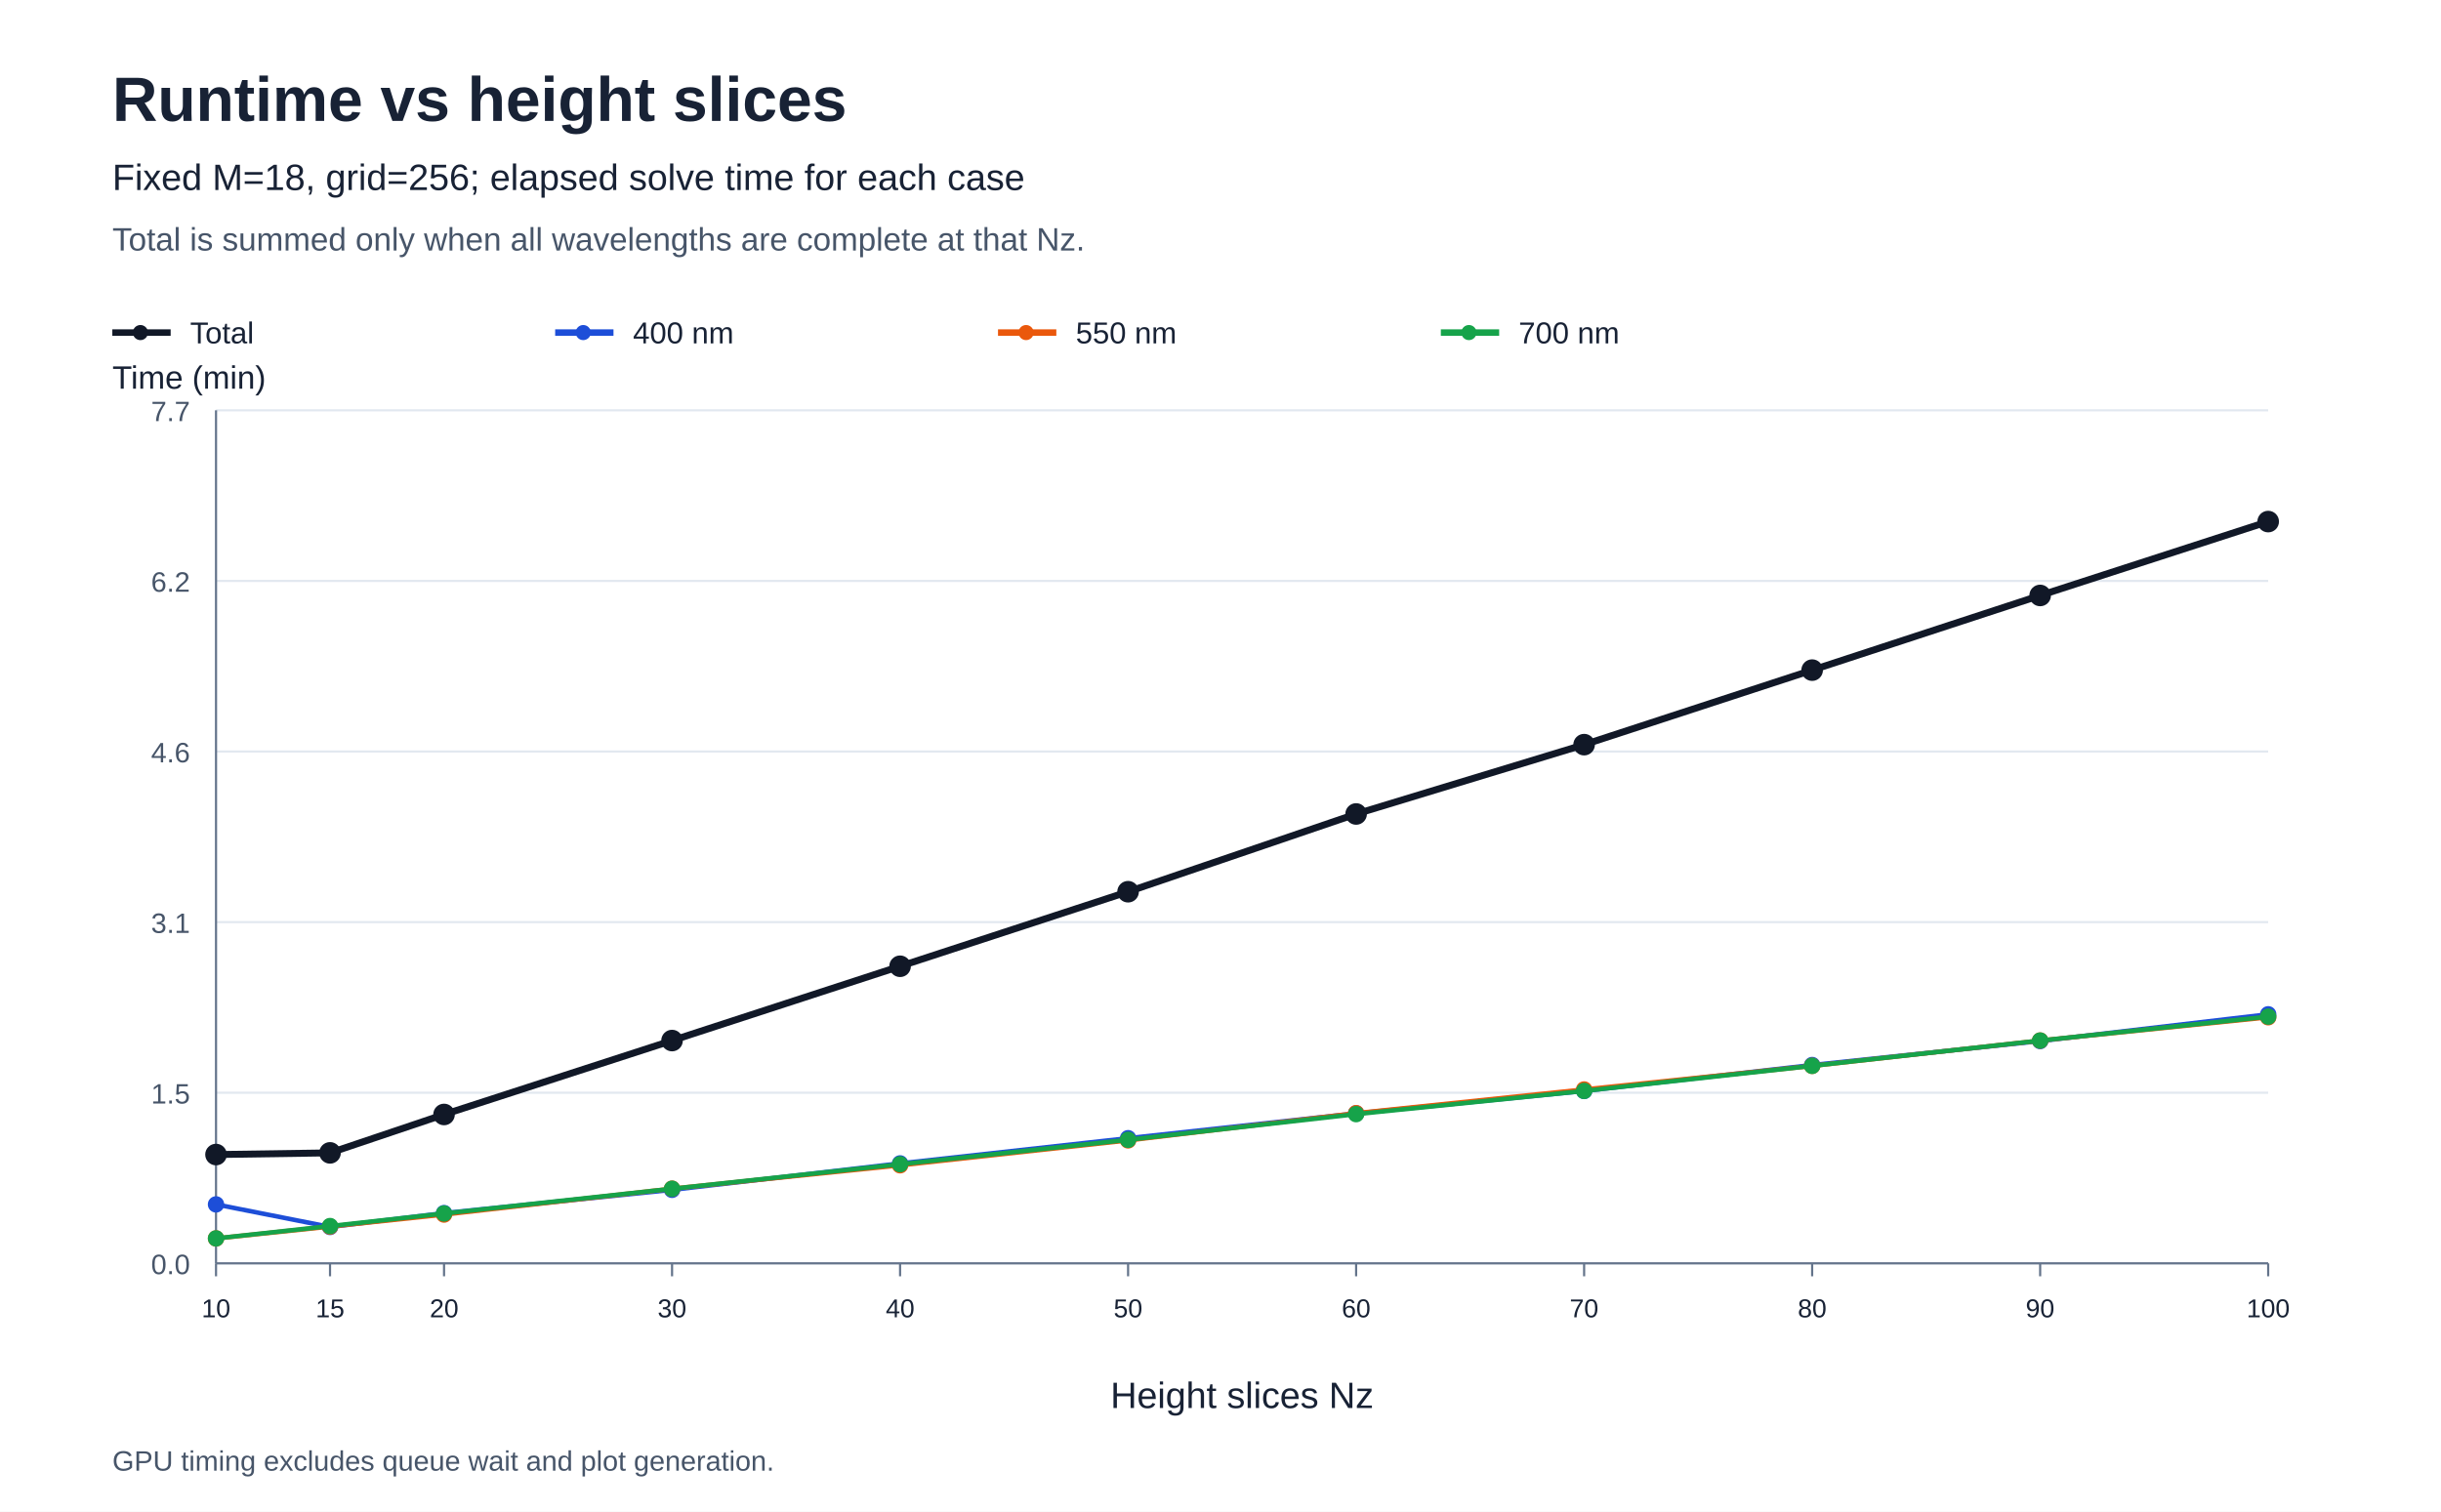
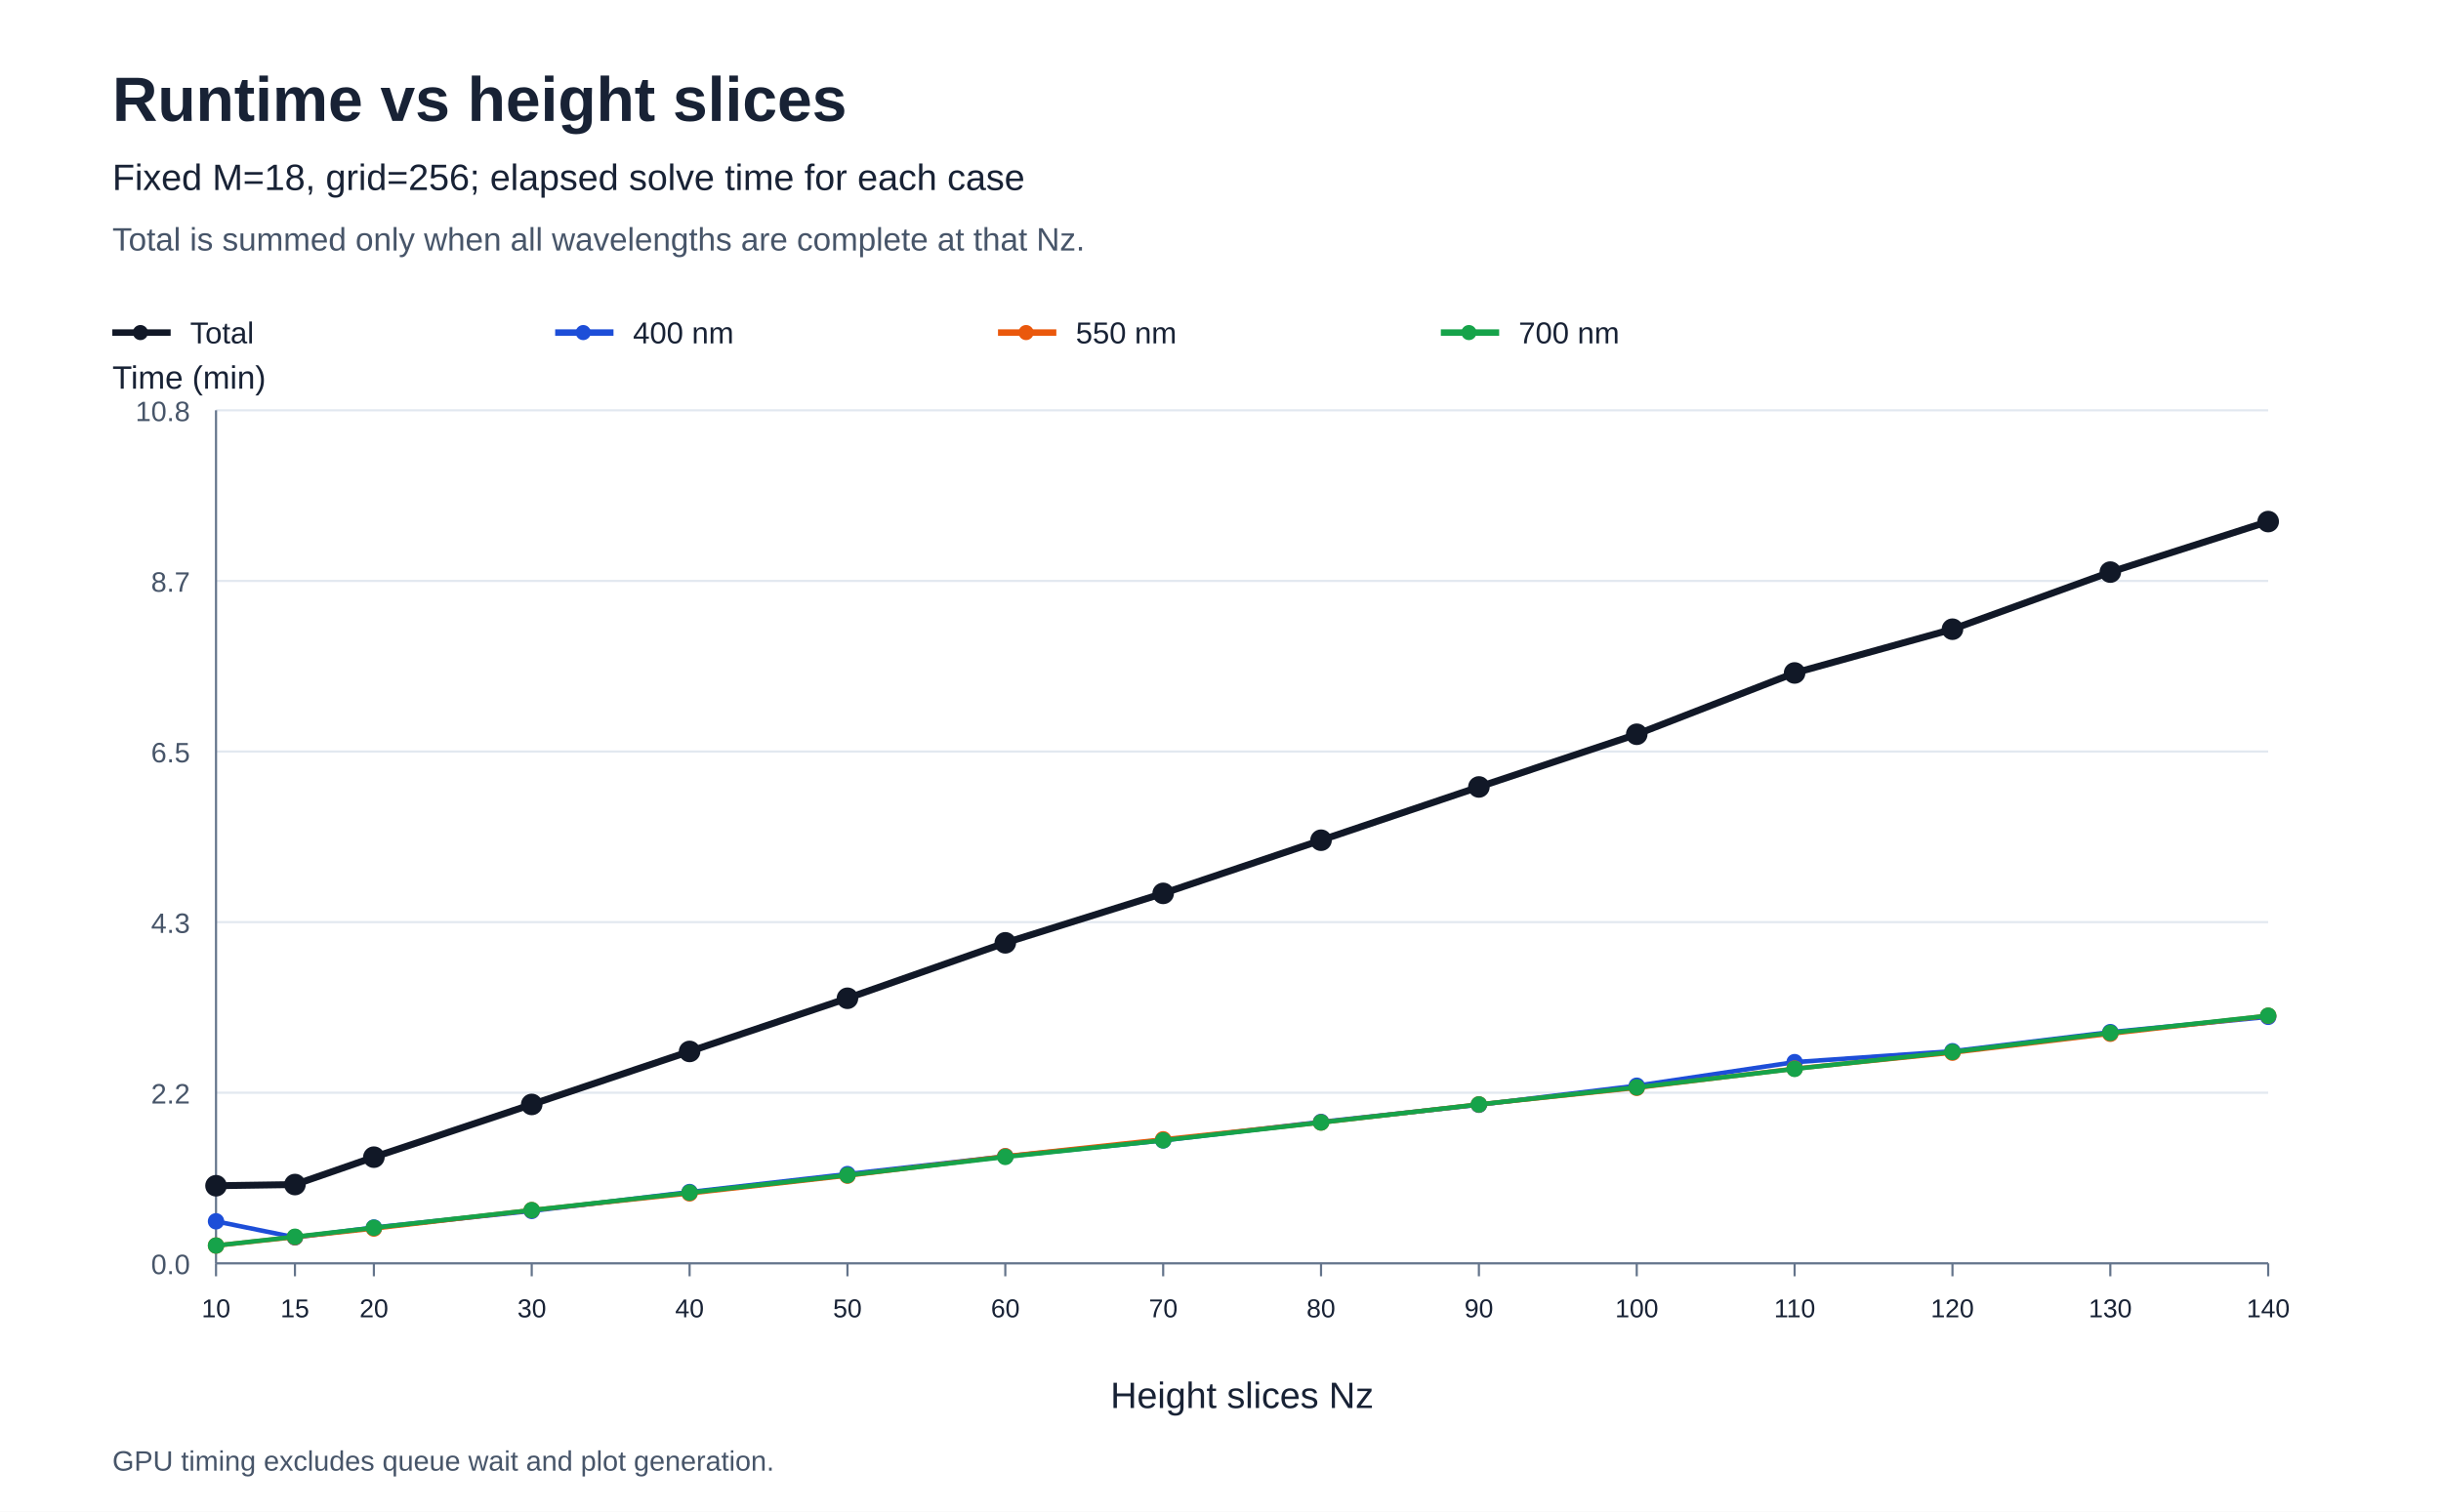
<svg xmlns="http://www.w3.org/2000/svg" viewBox="0 0 1130 700" width="1130" height="700" role="img">
  <rect width="100%" height="100%" fill="white" />
  <g font-family="Arial, Helvetica, sans-serif">
    <text x="52.0" y="56.0" text-anchor="start" font-size="29" font-weight="bold" fill="#182235">Runtime vs height slices</text>
    <text x="52.0" y="88.0" text-anchor="start" font-size="17" font-weight="normal" fill="#182235">Fixed M=18, grid=256; elapsed solve time for each case</text>
    <text x="52.0" y="116.0" text-anchor="start" font-size="15" font-weight="normal" fill="#475569">Total is summed only when all wavelengths are complete at that Nz.</text>
    <line x1="52.00" y1="154.00" x2="79.00" y2="154.00" stroke="#111827" stroke-width="3" />
    <circle cx="65.00" cy="154.00" r="3.5" fill="#111827" />
    <text x="88.0" y="159.0" text-anchor="start" font-size="14" font-weight="normal" fill="#182235">Total</text>
    <line x1="257.00" y1="154.00" x2="284.00" y2="154.00" stroke="#1d4ed8" stroke-width="3" />
    <circle cx="270.00" cy="154.00" r="3.5" fill="#1d4ed8" />
    <text x="293.0" y="159.0" text-anchor="start" font-size="14" font-weight="normal" fill="#182235">400 nm</text>
    <line x1="462.00" y1="154.00" x2="489.00" y2="154.00" stroke="#ea580c" stroke-width="3" />
    <circle cx="475.00" cy="154.00" r="3.5" fill="#ea580c" />
    <text x="498.0" y="159.0" text-anchor="start" font-size="14" font-weight="normal" fill="#182235">550 nm</text>
    <line x1="667.00" y1="154.00" x2="694.00" y2="154.00" stroke="#16a34a" stroke-width="3" />
    <circle cx="680.00" cy="154.00" r="3.5" fill="#16a34a" />
    <text x="703.0" y="159.0" text-anchor="start" font-size="14" font-weight="normal" fill="#182235">700 nm</text>
    <line x1="100.00" y1="585.00" x2="1050.00" y2="585.00" stroke="#e2e8f0" stroke-width="1" />
    <text x="88.0" y="590.0" text-anchor="end" font-size="13" font-weight="normal" fill="#475569">0.0</text>
    <line x1="100.00" y1="506.00" x2="1050.00" y2="506.00" stroke="#e2e8f0" stroke-width="1" />
-     <text x="88.0" y="511.0" text-anchor="end" font-size="13" font-weight="normal" fill="#475569">1.5</text>
+     <text x="88.0" y="511.0" text-anchor="end" font-size="13" font-weight="normal" fill="#475569">2.2</text>
    <line x1="100.00" y1="427.00" x2="1050.00" y2="427.00" stroke="#e2e8f0" stroke-width="1" />
-     <text x="88.0" y="432.0" text-anchor="end" font-size="13" font-weight="normal" fill="#475569">3.1</text>
+     <text x="88.0" y="432.0" text-anchor="end" font-size="13" font-weight="normal" fill="#475569">4.3</text>
    <line x1="100.00" y1="348.00" x2="1050.00" y2="348.00" stroke="#e2e8f0" stroke-width="1" />
-     <text x="88.0" y="353.0" text-anchor="end" font-size="13" font-weight="normal" fill="#475569">4.6</text>
+     <text x="88.0" y="353.0" text-anchor="end" font-size="13" font-weight="normal" fill="#475569">6.5</text>
    <line x1="100.00" y1="269.00" x2="1050.00" y2="269.00" stroke="#e2e8f0" stroke-width="1" />
-     <text x="88.0" y="274.0" text-anchor="end" font-size="13" font-weight="normal" fill="#475569">6.2</text>
+     <text x="88.0" y="274.0" text-anchor="end" font-size="13" font-weight="normal" fill="#475569">8.7</text>
    <line x1="100.00" y1="190.00" x2="1050.00" y2="190.00" stroke="#e2e8f0" stroke-width="1" />
-     <text x="88.0" y="195.0" text-anchor="end" font-size="13" font-weight="normal" fill="#475569">7.7</text>
+     <text x="88.0" y="195.0" text-anchor="end" font-size="13" font-weight="normal" fill="#475569">10.8</text>
    <line x1="100.00" y1="190.00" x2="100.00" y2="585.00" stroke="#64748b" stroke-width="1" />
    <line x1="100.00" y1="585.00" x2="1050.00" y2="585.00" stroke="#64748b" stroke-width="1" />
    <text x="52.0" y="180.0" text-anchor="start" font-size="15" font-weight="normal" fill="#182235">Time (min)</text>
    <line x1="100.00" y1="585.00" x2="100.00" y2="591.00" stroke="#64748b" stroke-width="1" />
    <text x="100.0" y="610.0" text-anchor="middle" font-size="12" font-weight="normal" fill="#182235">10</text>
-     <line x1="152.78" y1="585.00" x2="152.78" y2="591.00" stroke="#64748b" stroke-width="1" />
-     <text x="152.8" y="610.0" text-anchor="middle" font-size="12" font-weight="normal" fill="#182235">15</text>
-     <line x1="205.56" y1="585.00" x2="205.56" y2="591.00" stroke="#64748b" stroke-width="1" />
-     <text x="205.6" y="610.0" text-anchor="middle" font-size="12" font-weight="normal" fill="#182235">20</text>
-     <line x1="311.11" y1="585.00" x2="311.11" y2="591.00" stroke="#64748b" stroke-width="1" />
-     <text x="311.1" y="610.0" text-anchor="middle" font-size="12" font-weight="normal" fill="#182235">30</text>
-     <line x1="416.67" y1="585.00" x2="416.67" y2="591.00" stroke="#64748b" stroke-width="1" />
-     <text x="416.7" y="610.0" text-anchor="middle" font-size="12" font-weight="normal" fill="#182235">40</text>
-     <line x1="522.22" y1="585.00" x2="522.22" y2="591.00" stroke="#64748b" stroke-width="1" />
-     <text x="522.2" y="610.0" text-anchor="middle" font-size="12" font-weight="normal" fill="#182235">50</text>
-     <line x1="627.78" y1="585.00" x2="627.78" y2="591.00" stroke="#64748b" stroke-width="1" />
-     <text x="627.8" y="610.0" text-anchor="middle" font-size="12" font-weight="normal" fill="#182235">60</text>
-     <line x1="733.33" y1="585.00" x2="733.33" y2="591.00" stroke="#64748b" stroke-width="1" />
-     <text x="733.3" y="610.0" text-anchor="middle" font-size="12" font-weight="normal" fill="#182235">70</text>
-     <line x1="838.89" y1="585.00" x2="838.89" y2="591.00" stroke="#64748b" stroke-width="1" />
-     <text x="838.9" y="610.0" text-anchor="middle" font-size="12" font-weight="normal" fill="#182235">80</text>
-     <line x1="944.44" y1="585.00" x2="944.44" y2="591.00" stroke="#64748b" stroke-width="1" />
-     <text x="944.4" y="610.0" text-anchor="middle" font-size="12" font-weight="normal" fill="#182235">90</text>
+     <line x1="136.54" y1="585.00" x2="136.54" y2="591.00" stroke="#64748b" stroke-width="1" />
+     <text x="136.5" y="610.0" text-anchor="middle" font-size="12" font-weight="normal" fill="#182235">15</text>
+     <line x1="173.08" y1="585.00" x2="173.08" y2="591.00" stroke="#64748b" stroke-width="1" />
+     <text x="173.1" y="610.0" text-anchor="middle" font-size="12" font-weight="normal" fill="#182235">20</text>
+     <line x1="246.15" y1="585.00" x2="246.15" y2="591.00" stroke="#64748b" stroke-width="1" />
+     <text x="246.2" y="610.0" text-anchor="middle" font-size="12" font-weight="normal" fill="#182235">30</text>
+     <line x1="319.23" y1="585.00" x2="319.23" y2="591.00" stroke="#64748b" stroke-width="1" />
+     <text x="319.2" y="610.0" text-anchor="middle" font-size="12" font-weight="normal" fill="#182235">40</text>
+     <line x1="392.31" y1="585.00" x2="392.31" y2="591.00" stroke="#64748b" stroke-width="1" />
+     <text x="392.3" y="610.0" text-anchor="middle" font-size="12" font-weight="normal" fill="#182235">50</text>
+     <line x1="465.38" y1="585.00" x2="465.38" y2="591.00" stroke="#64748b" stroke-width="1" />
+     <text x="465.4" y="610.0" text-anchor="middle" font-size="12" font-weight="normal" fill="#182235">60</text>
+     <line x1="538.46" y1="585.00" x2="538.46" y2="591.00" stroke="#64748b" stroke-width="1" />
+     <text x="538.5" y="610.0" text-anchor="middle" font-size="12" font-weight="normal" fill="#182235">70</text>
+     <line x1="611.54" y1="585.00" x2="611.54" y2="591.00" stroke="#64748b" stroke-width="1" />
+     <text x="611.5" y="610.0" text-anchor="middle" font-size="12" font-weight="normal" fill="#182235">80</text>
+     <line x1="684.62" y1="585.00" x2="684.62" y2="591.00" stroke="#64748b" stroke-width="1" />
+     <text x="684.6" y="610.0" text-anchor="middle" font-size="12" font-weight="normal" fill="#182235">90</text>
+     <line x1="757.69" y1="585.00" x2="757.69" y2="591.00" stroke="#64748b" stroke-width="1" />
+     <text x="757.7" y="610.0" text-anchor="middle" font-size="12" font-weight="normal" fill="#182235">100</text>
+     <line x1="830.77" y1="585.00" x2="830.77" y2="591.00" stroke="#64748b" stroke-width="1" />
+     <text x="830.8" y="610.0" text-anchor="middle" font-size="12" font-weight="normal" fill="#182235">110</text>
+     <line x1="903.85" y1="585.00" x2="903.85" y2="591.00" stroke="#64748b" stroke-width="1" />
+     <text x="903.8" y="610.0" text-anchor="middle" font-size="12" font-weight="normal" fill="#182235">120</text>
+     <line x1="976.92" y1="585.00" x2="976.92" y2="591.00" stroke="#64748b" stroke-width="1" />
+     <text x="976.9" y="610.0" text-anchor="middle" font-size="12" font-weight="normal" fill="#182235">130</text>
    <line x1="1050.00" y1="585.00" x2="1050.00" y2="591.00" stroke="#64748b" stroke-width="1" />
-     <text x="1050.0" y="610.0" text-anchor="middle" font-size="12" font-weight="normal" fill="#182235">100</text>
-     <polyline points="100.00,557.71 152.78,568.15 205.56,561.75 311.11,550.96 416.67,538.73 522.22,527.06 627.78,515.56 733.33,505.18 838.89,493.18 944.44,482.06 1050.00,469.69" fill="none" stroke="#1d4ed8" stroke-width="2.1" />
-     <circle cx="100.00" cy="557.71" r="3.8" fill="#1d4ed8" />
-     <circle cx="152.78" cy="568.15" r="3.8" fill="#1d4ed8" />
-     <circle cx="205.56" cy="561.75" r="3.8" fill="#1d4ed8" />
-     <circle cx="311.11" cy="550.96" r="3.8" fill="#1d4ed8" />
-     <circle cx="416.67" cy="538.73" r="3.8" fill="#1d4ed8" />
-     <circle cx="522.22" cy="527.06" r="3.8" fill="#1d4ed8" />
-     <circle cx="627.78" cy="515.56" r="3.8" fill="#1d4ed8" />
-     <circle cx="733.33" cy="505.18" r="3.8" fill="#1d4ed8" />
-     <circle cx="838.89" cy="493.18" r="3.8" fill="#1d4ed8" />
-     <circle cx="944.44" cy="482.06" r="3.8" fill="#1d4ed8" />
-     <circle cx="1050.00" cy="469.69" r="3.8" fill="#1d4ed8" />
-     <polyline points="100.00,573.47 152.78,567.97 205.56,562.41 311.11,550.42 416.67,539.60 522.22,528.07 627.78,515.46 733.33,504.49 838.89,493.57 944.44,481.83 1050.00,471.06" fill="none" stroke="#ea580c" stroke-width="2.1" />
-     <circle cx="100.00" cy="573.47" r="3.8" fill="#ea580c" />
-     <circle cx="152.78" cy="567.97" r="3.8" fill="#ea580c" />
-     <circle cx="205.56" cy="562.41" r="3.8" fill="#ea580c" />
-     <circle cx="311.11" cy="550.42" r="3.8" fill="#ea580c" />
-     <circle cx="416.67" cy="539.60" r="3.8" fill="#ea580c" />
-     <circle cx="522.22" cy="528.07" r="3.8" fill="#ea580c" />
-     <circle cx="627.78" cy="515.46" r="3.8" fill="#ea580c" />
-     <circle cx="733.33" cy="504.49" r="3.8" fill="#ea580c" />
-     <circle cx="838.89" cy="493.57" r="3.8" fill="#ea580c" />
-     <circle cx="944.44" cy="481.83" r="3.8" fill="#ea580c" />
-     <circle cx="1050.00" cy="471.06" r="3.8" fill="#ea580c" />
-     <polyline points="100.00,573.45 152.78,567.74 205.56,561.92 311.11,550.46 416.67,539.12 522.22,527.79 627.78,515.91 733.33,505.16 838.89,493.56 944.44,481.84 1050.00,470.77" fill="none" stroke="#16a34a" stroke-width="2.1" />
-     <circle cx="100.00" cy="573.45" r="3.8" fill="#16a34a" />
-     <circle cx="152.78" cy="567.74" r="3.8" fill="#16a34a" />
-     <circle cx="205.56" cy="561.92" r="3.8" fill="#16a34a" />
-     <circle cx="311.11" cy="550.46" r="3.8" fill="#16a34a" />
-     <circle cx="416.67" cy="539.12" r="3.8" fill="#16a34a" />
-     <circle cx="522.22" cy="527.79" r="3.8" fill="#16a34a" />
-     <circle cx="627.78" cy="515.91" r="3.8" fill="#16a34a" />
-     <circle cx="733.33" cy="505.16" r="3.8" fill="#16a34a" />
-     <circle cx="838.89" cy="493.56" r="3.8" fill="#16a34a" />
-     <circle cx="944.44" cy="481.84" r="3.8" fill="#16a34a" />
-     <circle cx="1050.00" cy="470.77" r="3.8" fill="#16a34a" />
-     <polyline points="100.00,534.63 152.78,533.85 205.56,516.07 311.11,481.84 416.67,447.44 522.22,412.92 627.78,376.92 733.33,344.82 838.89,310.31 944.44,275.73 1050.00,241.52" fill="none" stroke="#111827" stroke-width="3.2" />
-     <circle cx="100.00" cy="534.63" r="5" fill="#111827" />
-     <circle cx="152.78" cy="533.85" r="5" fill="#111827" />
-     <circle cx="205.56" cy="516.07" r="5" fill="#111827" />
-     <circle cx="311.11" cy="481.84" r="5" fill="#111827" />
-     <circle cx="416.67" cy="447.44" r="5" fill="#111827" />
-     <circle cx="522.22" cy="412.92" r="5" fill="#111827" />
-     <circle cx="627.78" cy="376.92" r="5" fill="#111827" />
-     <circle cx="733.33" cy="344.82" r="5" fill="#111827" />
-     <circle cx="838.89" cy="310.31" r="5" fill="#111827" />
-     <circle cx="944.44" cy="275.73" r="5" fill="#111827" />
+     <text x="1050.0" y="610.0" text-anchor="middle" font-size="12" font-weight="normal" fill="#182235">140</text>
+     <polyline points="100.00,565.54 136.54,572.98 173.08,568.42 246.15,560.72 319.23,551.99 392.31,543.67 465.38,535.47 538.46,528.06 611.54,519.51 684.62,511.58 757.69,502.75 830.77,491.83 903.85,486.78 976.92,477.94 1050.00,470.85" fill="none" stroke="#1d4ed8" stroke-width="2.1" />
+     <circle cx="100.00" cy="565.54" r="3.8" fill="#1d4ed8" />
+     <circle cx="136.54" cy="572.98" r="3.8" fill="#1d4ed8" />
+     <circle cx="173.08" cy="568.42" r="3.8" fill="#1d4ed8" />
+     <circle cx="246.15" cy="560.72" r="3.8" fill="#1d4ed8" />
+     <circle cx="319.23" cy="551.99" r="3.8" fill="#1d4ed8" />
+     <circle cx="392.31" cy="543.67" r="3.8" fill="#1d4ed8" />
+     <circle cx="465.38" cy="535.47" r="3.8" fill="#1d4ed8" />
+     <circle cx="538.46" cy="528.06" r="3.8" fill="#1d4ed8" />
+     <circle cx="611.54" cy="519.51" r="3.8" fill="#1d4ed8" />
+     <circle cx="684.62" cy="511.58" r="3.8" fill="#1d4ed8" />
+     <circle cx="757.69" cy="502.75" r="3.8" fill="#1d4ed8" />
+     <circle cx="830.77" cy="491.83" r="3.8" fill="#1d4ed8" />
+     <circle cx="903.85" cy="486.78" r="3.8" fill="#1d4ed8" />
+     <circle cx="976.92" cy="477.94" r="3.8" fill="#1d4ed8" />
+     <circle cx="1050.00" cy="470.85" r="3.8" fill="#1d4ed8" />
+     <polyline points="100.00,576.77 136.54,572.85 173.08,568.89 246.15,560.34 319.23,552.61 392.31,544.40 465.38,535.40 538.46,527.57 611.54,519.79 684.62,511.41 757.69,503.73 830.77,494.83 903.85,487.45 976.92,478.69 1050.00,470.35" fill="none" stroke="#ea580c" stroke-width="2.1" />
+     <circle cx="100.00" cy="576.77" r="3.8" fill="#ea580c" />
+     <circle cx="136.54" cy="572.85" r="3.8" fill="#ea580c" />
+     <circle cx="173.08" cy="568.89" r="3.8" fill="#ea580c" />
+     <circle cx="246.15" cy="560.34" r="3.8" fill="#ea580c" />
+     <circle cx="319.23" cy="552.61" r="3.8" fill="#ea580c" />
+     <circle cx="392.31" cy="544.40" r="3.8" fill="#ea580c" />
+     <circle cx="465.38" cy="535.40" r="3.8" fill="#ea580c" />
+     <circle cx="538.46" cy="527.57" r="3.8" fill="#ea580c" />
+     <circle cx="611.54" cy="519.79" r="3.8" fill="#ea580c" />
+     <circle cx="684.62" cy="511.41" r="3.8" fill="#ea580c" />
+     <circle cx="757.69" cy="503.73" r="3.8" fill="#ea580c" />
+     <circle cx="830.77" cy="494.83" r="3.8" fill="#ea580c" />
+     <circle cx="903.85" cy="487.45" r="3.8" fill="#ea580c" />
+     <circle cx="976.92" cy="478.69" r="3.8" fill="#ea580c" />
+     <circle cx="1050.00" cy="470.35" r="3.8" fill="#ea580c" />
+     <polyline points="100.00,576.76 136.54,572.69 173.08,568.54 246.15,560.36 319.23,552.27 392.31,544.19 465.38,535.72 538.46,528.05 611.54,519.78 684.62,511.42 757.69,503.52 830.77,494.96 903.85,487.12 976.92,478.29 1050.00,470.32" fill="none" stroke="#16a34a" stroke-width="2.1" />
+     <circle cx="100.00" cy="576.76" r="3.8" fill="#16a34a" />
+     <circle cx="136.54" cy="572.69" r="3.8" fill="#16a34a" />
+     <circle cx="173.08" cy="568.54" r="3.8" fill="#16a34a" />
+     <circle cx="246.15" cy="560.36" r="3.8" fill="#16a34a" />
+     <circle cx="319.23" cy="552.27" r="3.8" fill="#16a34a" />
+     <circle cx="392.31" cy="544.19" r="3.8" fill="#16a34a" />
+     <circle cx="465.38" cy="535.72" r="3.8" fill="#16a34a" />
+     <circle cx="538.46" cy="528.05" r="3.8" fill="#16a34a" />
+     <circle cx="611.54" cy="519.78" r="3.8" fill="#16a34a" />
+     <circle cx="684.62" cy="511.42" r="3.8" fill="#16a34a" />
+     <circle cx="757.69" cy="503.52" r="3.8" fill="#16a34a" />
+     <circle cx="830.77" cy="494.96" r="3.8" fill="#16a34a" />
+     <circle cx="903.85" cy="487.12" r="3.8" fill="#16a34a" />
+     <circle cx="976.92" cy="478.29" r="3.8" fill="#16a34a" />
+     <circle cx="1050.00" cy="470.32" r="3.8" fill="#16a34a" />
+     <polyline points="100.00,549.07 136.54,548.52 173.08,535.84 246.15,511.42 319.23,486.88 392.31,462.26 465.38,436.59 538.46,413.69 611.54,389.07 684.62,364.41 757.69,340.01 830.77,311.62 903.85,291.36 976.92,264.92 1050.00,241.52" fill="none" stroke="#111827" stroke-width="3.2" />
+     <circle cx="100.00" cy="549.07" r="5" fill="#111827" />
+     <circle cx="136.54" cy="548.52" r="5" fill="#111827" />
+     <circle cx="173.08" cy="535.84" r="5" fill="#111827" />
+     <circle cx="246.15" cy="511.42" r="5" fill="#111827" />
+     <circle cx="319.23" cy="486.88" r="5" fill="#111827" />
+     <circle cx="392.31" cy="462.26" r="5" fill="#111827" />
+     <circle cx="465.38" cy="436.59" r="5" fill="#111827" />
+     <circle cx="538.46" cy="413.69" r="5" fill="#111827" />
+     <circle cx="611.54" cy="389.07" r="5" fill="#111827" />
+     <circle cx="684.62" cy="364.41" r="5" fill="#111827" />
+     <circle cx="757.69" cy="340.01" r="5" fill="#111827" />
+     <circle cx="830.77" cy="311.62" r="5" fill="#111827" />
+     <circle cx="903.85" cy="291.36" r="5" fill="#111827" />
+     <circle cx="976.92" cy="264.92" r="5" fill="#111827" />
    <circle cx="1050.00" cy="241.52" r="5" fill="#111827" />
    <text x="575.0" y="652.0" text-anchor="middle" font-size="17" font-weight="normal" fill="#182235">Height slices Nz</text>
    <text x="52.0" y="681.0" text-anchor="start" font-size="13" font-weight="normal" fill="#475569">GPU timing excludes queue wait and plot generation.</text>
  </g>
</svg>
